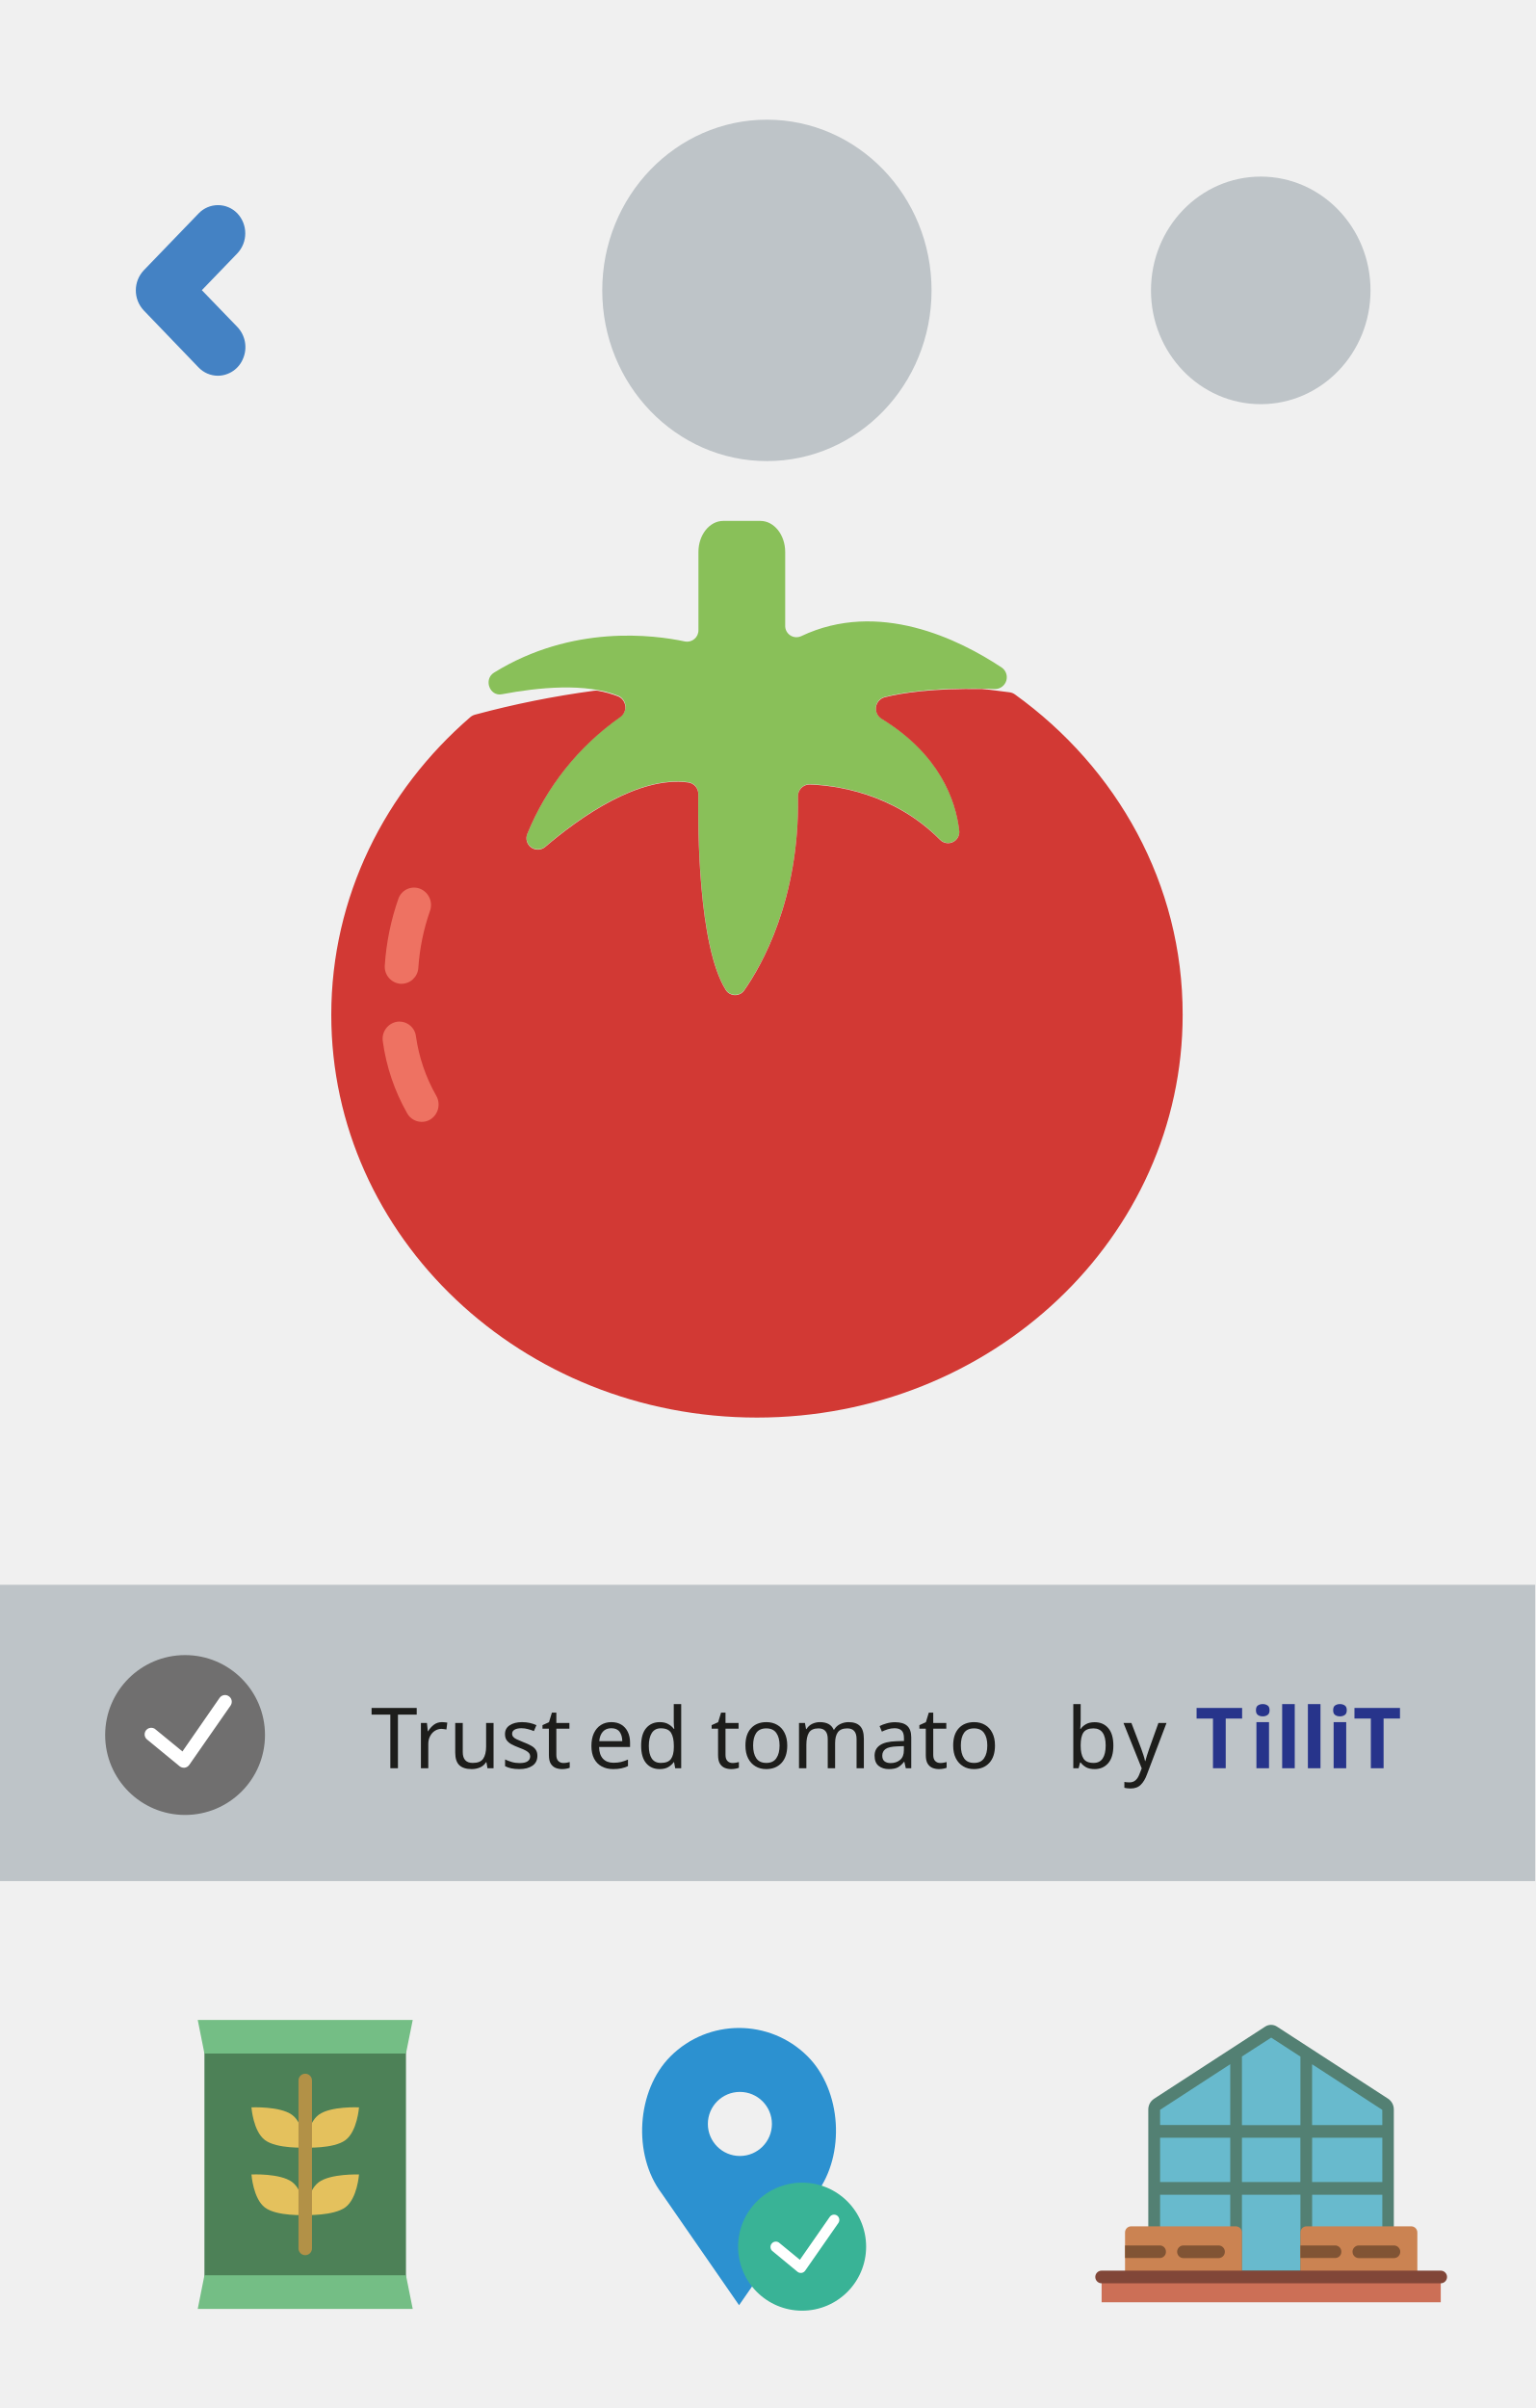
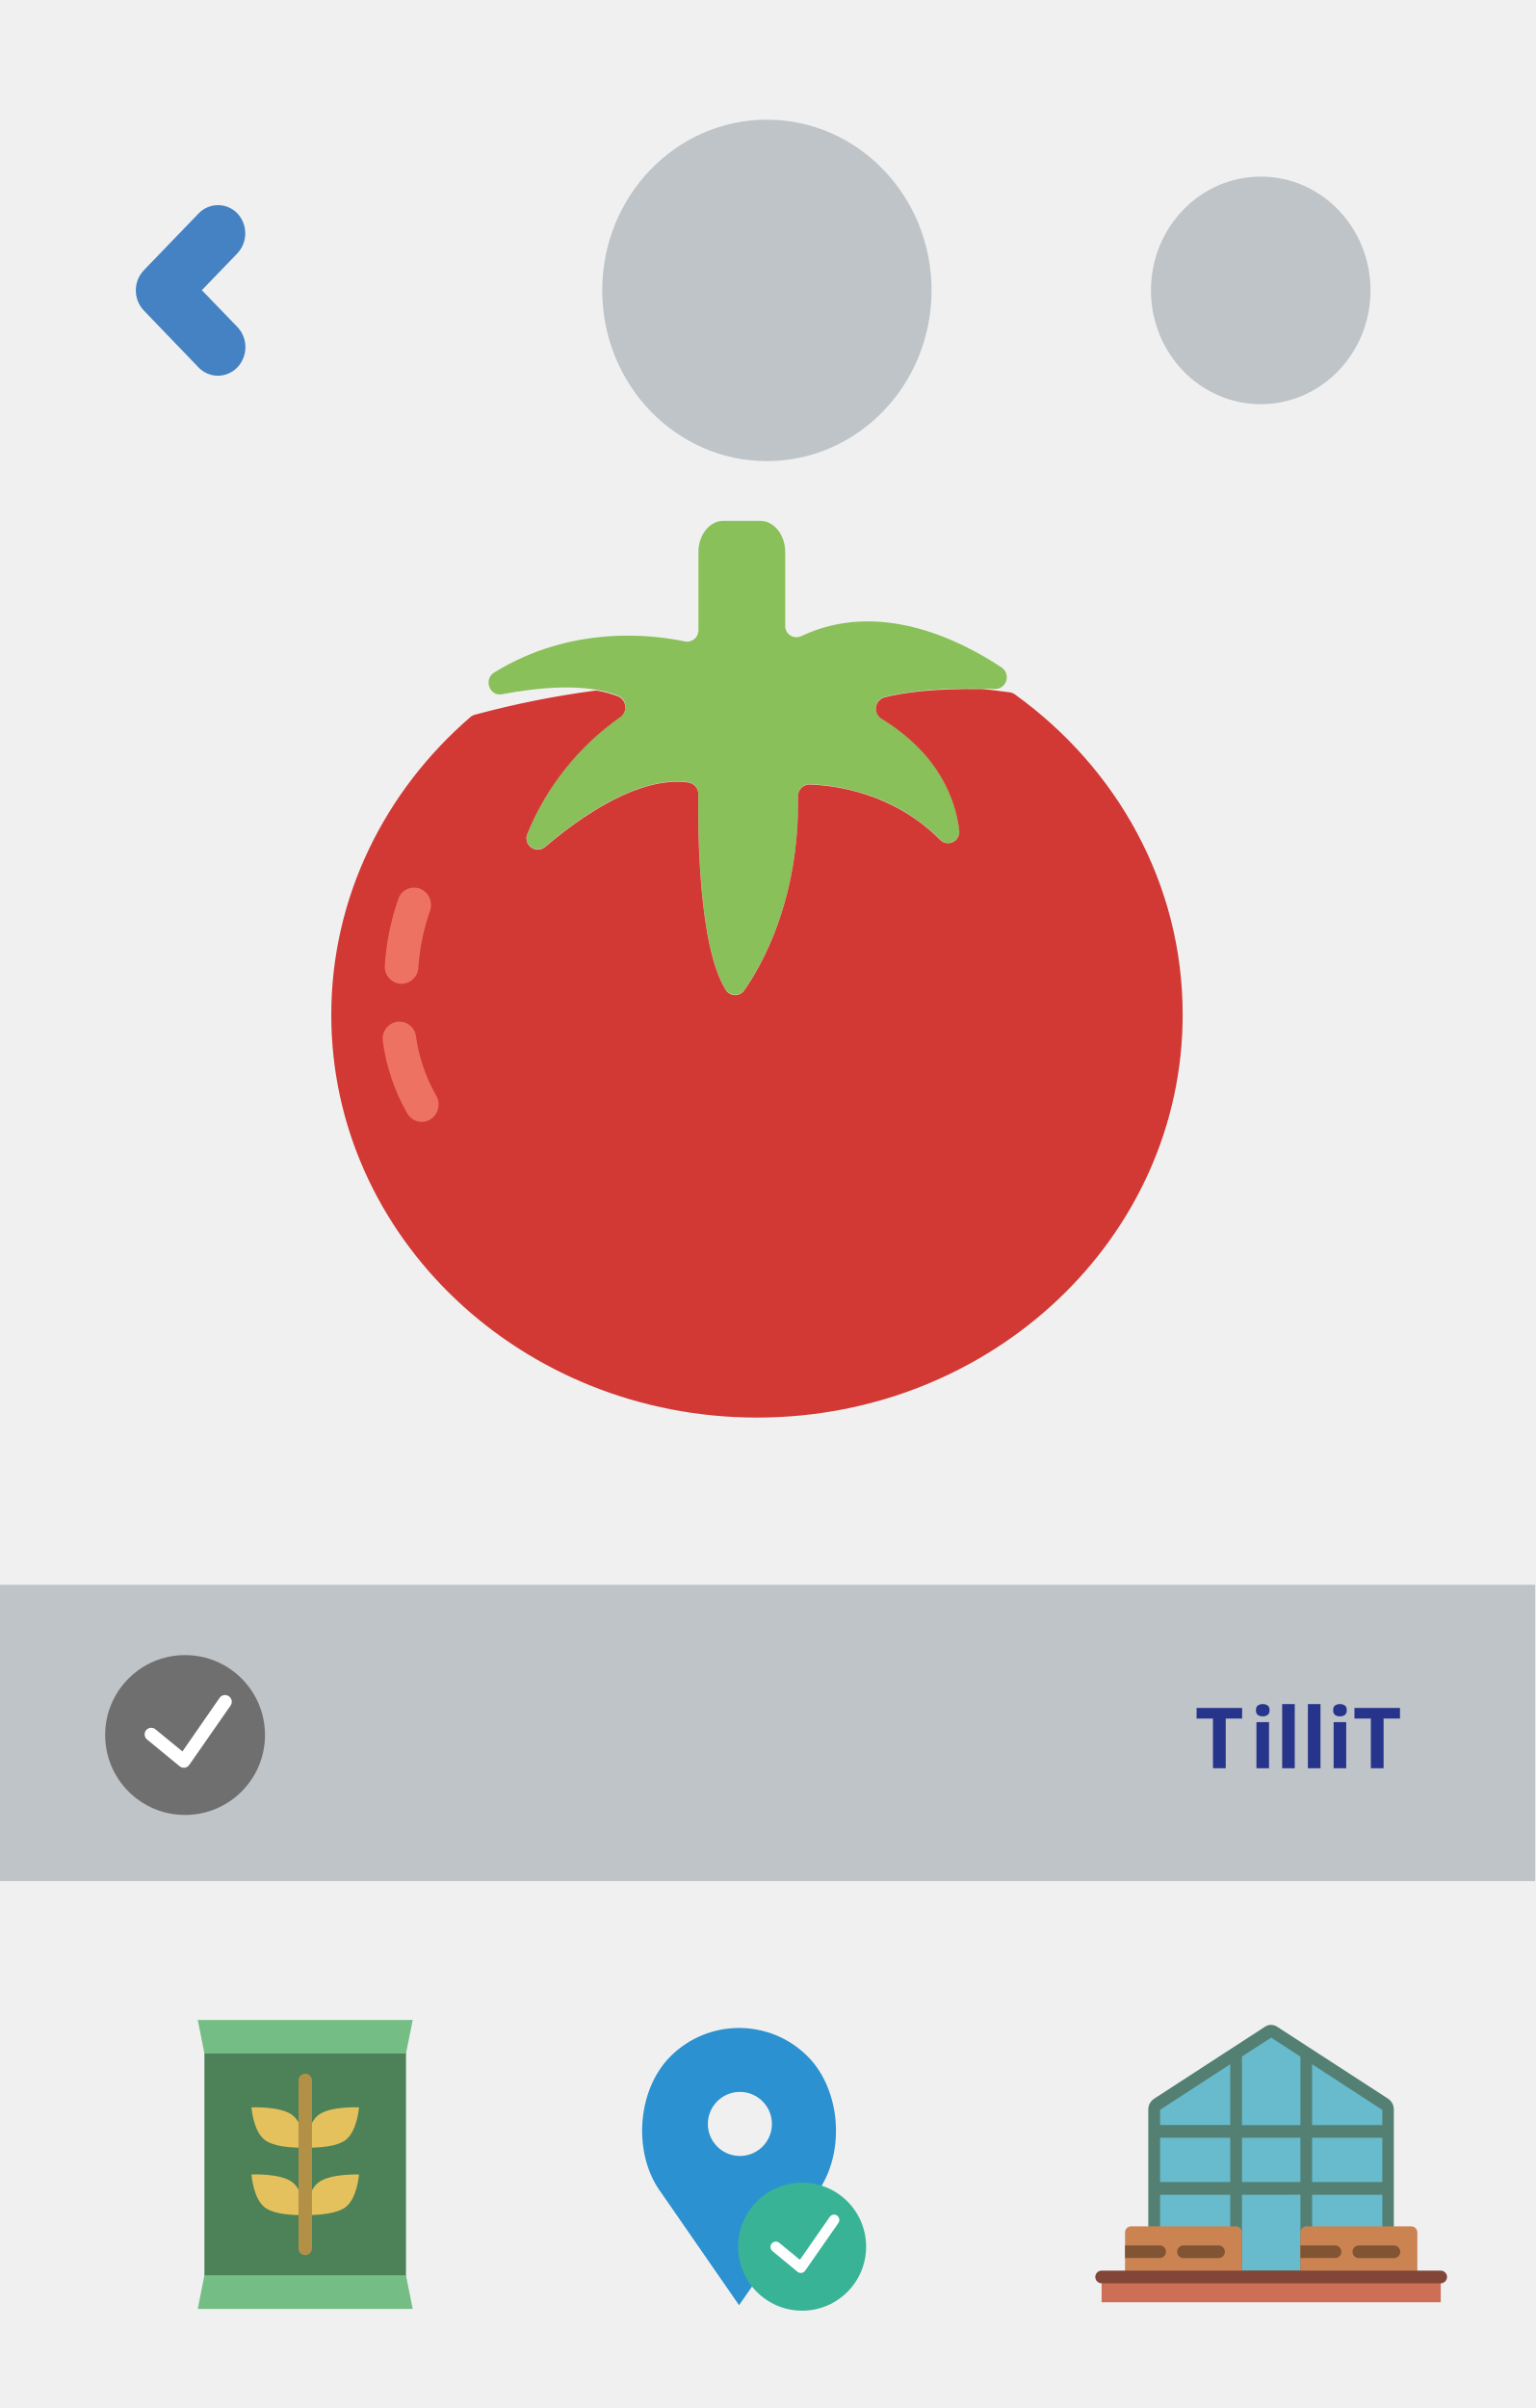
<svg xmlns="http://www.w3.org/2000/svg" viewBox="0 0 302.92 475.07">
  <defs>
    <style>.cls-1{fill:#4d8157;}.cls-2{fill:#e4c15d;}.cls-3{fill:#74be85;}.cls-4{fill:#b29147;}.cls-5{fill:#bec4c8;}.cls-6{fill:#4482c4;}.cls-7{fill:#89c059;}.cls-8{fill:#d23934;}.cls-9{fill:#ee7262;}.cls-10{font-size:16.65px;fill:#1d1d1b;font-family:Comfortaa-Light, Comfortaa;font-weight:300;}.cls-11{letter-spacing:-0.14em;}.cls-12{letter-spacing:0em;}.cls-13{letter-spacing:-0.02em;}.cls-14{letter-spacing:-0.03em;}.cls-15,.cls-16{fill:#27348b;font-family:Comfortaa-Bold, Comfortaa;font-weight:700;}.cls-15{letter-spacing:-0.01em;}.cls-17{fill:#2c91d0;}.cls-18{fill:#39b396;}.cls-19{fill:#fff;}.cls-20{fill:#68bacd;}.cls-21{fill:#538073;}.cls-22{fill:#cb8352;}.cls-23{fill:#815434;}.cls-24{fill:#cc6f56;}.cls-25{fill:#814638;}.cls-26{fill:#706f6f;}</style>
  </defs>
  <g id="Icons">
    <rect class="cls-1" x="40.34" y="402.49" width="39.77" height="49.05" />
    <path class="cls-2" d="M60.23,423.69s-5.6.28-7.94-1.47-2.67-6.46-2.67-6.46,5.61-.27,8,1.47S60.23,423.69,60.23,423.69Z" />
    <path class="cls-2" d="M70.84,415.76s-.33,4.71-2.67,6.46-7.94,1.47-7.94,1.47.31-4.71,2.65-6.46S70.84,415.76,70.84,415.76Z" />
    <path class="cls-2" d="M60.23,437s-5.6.28-7.94-1.47S49.62,429,49.62,429s5.61-.28,8,1.47S60.23,437,60.23,437Z" />
    <path class="cls-2" d="M70.84,429s-.33,4.71-2.67,6.46S60.23,437,60.23,437s.31-4.71,2.65-6.46S70.84,429,70.84,429Z" />
    <polygon class="cls-3" points="80.11 405.14 40.34 405.14 39.02 398.52 81.44 398.52 80.11 405.14" />
    <polygon class="cls-3" points="81.44 455.52 39.02 455.52 40.34 448.89 80.11 448.89 81.44 455.52" />
    <path class="cls-4" d="M58.9,443.59V410.45a1.33,1.33,0,0,1,2.66,0v33.14a1.33,1.33,0,1,1-2.66,0Z" />
    <ellipse class="cls-5" cx="151.33" cy="57.29" rx="32.49" ry="33.68" />
    <ellipse class="cls-5" cx="248.78" cy="57.29" rx="21.66" ry="22.45" />
    <path class="cls-6" d="M43,74.13a5.3,5.3,0,0,1-3.83-1.65L28.38,61.26a5.78,5.78,0,0,1,0-7.94L39.21,42.09a5.29,5.29,0,0,1,7.62,0,5.76,5.76,0,0,1,0,7.9l-7,7.26,7,7.25A5.76,5.76,0,0,1,48,70.66,5.42,5.42,0,0,1,43,74.13Z" />
    <rect class="cls-5" x="-0.27" y="312.66" width="303.2" height="58.46" />
    <path class="cls-7" d="M197.7,131.72c-8.46-5.62-24.35-13.45-39.61-6.21a2.22,2.22,0,0,1-3.15-2.08V108.89c0-3.37-2.2-6.12-4.89-6.12h-7.34c-2.69,0-4.89,2.75-4.89,6.12v15.4a2.24,2.24,0,0,1-2.65,2.27c-6.2-1.33-22.29-3.39-37.68,6.14-2.11,1.3-.88,4.73,1.53,4.27,7.17-1.36,16.6-2.3,23,.31a2.35,2.35,0,0,1,.41,4.07,52.16,52.16,0,0,0-18.35,23.06,2.25,2.25,0,0,0,3.48,2.65c7-6,18.49-14.06,28.24-12.75a2.3,2.3,0,0,1,2,2.33c-.1,6.78,0,29.83,5.38,38.56a2.19,2.19,0,0,0,3.69.12c3.45-4.91,10.91-17.92,10.61-38.23a2.27,2.27,0,0,1,2.3-2.37c4.92.16,16.53,1.6,25.74,10.93a2.22,2.22,0,0,0,3.75-2c-.73-5.94-3.88-14.92-15.29-21.89a2.33,2.33,0,0,1,.51-4.24c3.94-1,10.74-2,21.94-1.58A2.33,2.33,0,0,0,197.7,131.72Z" />
    <path class="cls-8" d="M200.27,137a2.35,2.35,0,0,0-1-.41c-1.32-.17-2.65-.33-4-.51l-1.41-.14c-9.62-.16-15.66.71-19.3,1.63a2.33,2.33,0,0,0-.58,4.25c11.41,7,14.56,16,15.28,21.89a2.22,2.22,0,0,1-3.74,2c-9.21-9.33-20.83-10.77-25.75-10.93a2.27,2.27,0,0,0-2.3,2.37c.31,20.31-7.16,33.32-10.6,38.23a2.19,2.19,0,0,1-3.69-.12c-5.4-8.73-5.49-31.78-5.39-38.56a2.29,2.29,0,0,0-2-2.33c-9.75-1.31-21.25,6.78-28.24,12.75a2.25,2.25,0,0,1-3.48-2.65,52.12,52.12,0,0,1,18.33-23,2.35,2.35,0,0,0-.42-4.08,21,21,0,0,0-4-1.11,2.55,2.55,0,0,0-.78,0A183.93,183.93,0,0,0,93.72,141a2.34,2.34,0,0,0-.92.49C76,156,65.37,176.94,65.37,200.21c0,43.88,37.62,79.46,84,79.46s84-35.58,84-79.46C233.41,174.41,220.41,151.48,200.27,137Z" />
    <path class="cls-9" d="M83.19,221.33a3.29,3.29,0,0,1-2.84-1.68,39.58,39.58,0,0,1-4.81-14.19,3.41,3.41,0,0,1,2.79-3.88,3.3,3.3,0,0,1,3.75,2.89,33.08,33.08,0,0,0,4,11.7,3.48,3.48,0,0,1-1.15,4.68A3.17,3.17,0,0,1,83.19,221.33Z" />
    <path class="cls-9" d="M79.22,194.09H79a3.39,3.39,0,0,1-3.07-3.65,49.6,49.6,0,0,1,2.68-13.12,3.27,3.27,0,0,1,4.24-2,3.46,3.46,0,0,1,2,4.39,42.54,42.54,0,0,0-2.3,11.24A3.35,3.35,0,0,1,79.22,194.09Z" />
    <text class="cls-10" transform="translate(73.15 348.85)">
-       <tspan class="cls-11">T</tspan>
-       <tspan class="cls-12" x="8.49" y="0">rust</tspan>
-       <tspan class="cls-13" x="42.63" y="0">e</tspan>
-       <tspan x="52.44" y="0">d tomato </tspan>
-       <tspan class="cls-14" x="137.22" y="0">b</tspan>
-       <tspan x="148.53" y="0">y </tspan>
      <tspan class="cls-15" x="162.64" y="0">T</tspan>
      <tspan class="cls-16" x="173.48" y="0">illiT</tspan>
    </text>
    <path class="cls-17" d="M159.36,405.69h0a19.14,19.14,0,0,0-27.05,0h0c-6.73,6.73-7.49,19.41-1.77,27l15.3,22.1,15.3-22.1C166.85,425.1,166.09,412.42,159.36,405.69ZM146,425.35a6.32,6.32,0,1,1,6.32-6.32A6.32,6.32,0,0,1,146,425.35Z" />
    <circle class="cls-18" cx="158.28" cy="443.24" r="12.63" />
    <path class="cls-19" d="M165.19,437.11a1.05,1.05,0,0,0-1.46.26l-5.89,8.46-4.15-3.41a1.06,1.06,0,0,0-1.34,1.63l5,4.13a1,1,0,0,0,.66.24h.15a1.06,1.06,0,0,0,.72-.44l6.54-9.39A1.06,1.06,0,0,0,165.19,437.11Z" />
    <path class="cls-20" d="M273.91,449.22v-33a1.27,1.27,0,0,0-.56-1.07l-21.92-14.23a1.07,1.07,0,0,0-1.19,0l-21.92,14.23a1.27,1.27,0,0,0-.56,1.07v33Z" />
    <path class="cls-21" d="M273.94,414.07,252,399.84a2.13,2.13,0,0,0-2.37,0l-21.92,14.23a2.54,2.54,0,0,0-1.12,2.14v33a1.2,1.2,0,0,0,1.15,1.25h46.15a1.2,1.2,0,0,0,1.15-1.25v-33A2.55,2.55,0,0,0,273.94,414.07Zm-28.87,16.42v-8.74H256.6v8.74Zm11.54,2.5v15H245.07V433Zm-27.69-11.24h13.84v8.74H228.92Zm30,0h13.85v8.74H258.91Zm13.85-2.5H258.91v-12l13.85,9ZM250.84,402l5.77,3.74v13.53H245.07V405.72Zm-8.08,5.24v12H228.92v-3ZM228.92,433h13.84v15H228.92Zm30,15V433h13.85v15Z" />
    <path class="cls-22" d="M245.07,440.48v8.74H222v-8.74a1.21,1.21,0,0,1,1.16-1.25h20.76A1.21,1.21,0,0,1,245.07,440.48Z" />
    <path class="cls-22" d="M279.68,440.48v8.74H256.61v-8.74a1.2,1.2,0,0,1,1.15-1.25h20.77A1.21,1.21,0,0,1,279.68,440.48Z" />
    <path class="cls-23" d="M230.07,444.23a1.21,1.21,0,0,1-1.15,1.25H222V443h6.93A1.21,1.21,0,0,1,230.07,444.23Z" />
    <path class="cls-23" d="M240.45,443h-6.92a1.25,1.25,0,0,0,0,2.5h6.92a1.25,1.25,0,0,0,0-2.5Z" />
    <path class="cls-23" d="M264.68,444.23a1.21,1.21,0,0,1-1.15,1.25h-6.92V443h6.92A1.21,1.21,0,0,1,264.68,444.23Z" />
    <path class="cls-23" d="M275.06,443h-6.92a1.25,1.25,0,0,0,0,2.5h6.92a1.25,1.25,0,0,0,0-2.5Z" />
    <rect class="cls-24" x="217.38" y="449.22" width="66.92" height="4.99" />
    <path class="cls-25" d="M217.38,450.47h66.91a1.25,1.25,0,0,0,0-2.5H217.38a1.25,1.25,0,0,0,0,2.5Z" />
    <circle class="cls-26" cx="36.52" cy="342.3" r="15.77" />
    <path class="cls-19" d="M45.16,334.65a1.31,1.31,0,0,0-1.83.32L36,345.54l-5.2-4.26a1.31,1.31,0,1,0-1.66,2l6.29,5.17a1.34,1.34,0,0,0,.83.3l.18,0a1.33,1.33,0,0,0,.9-.55l8.17-11.73A1.31,1.31,0,0,0,45.16,334.65Z" />
  </g>
</svg>
